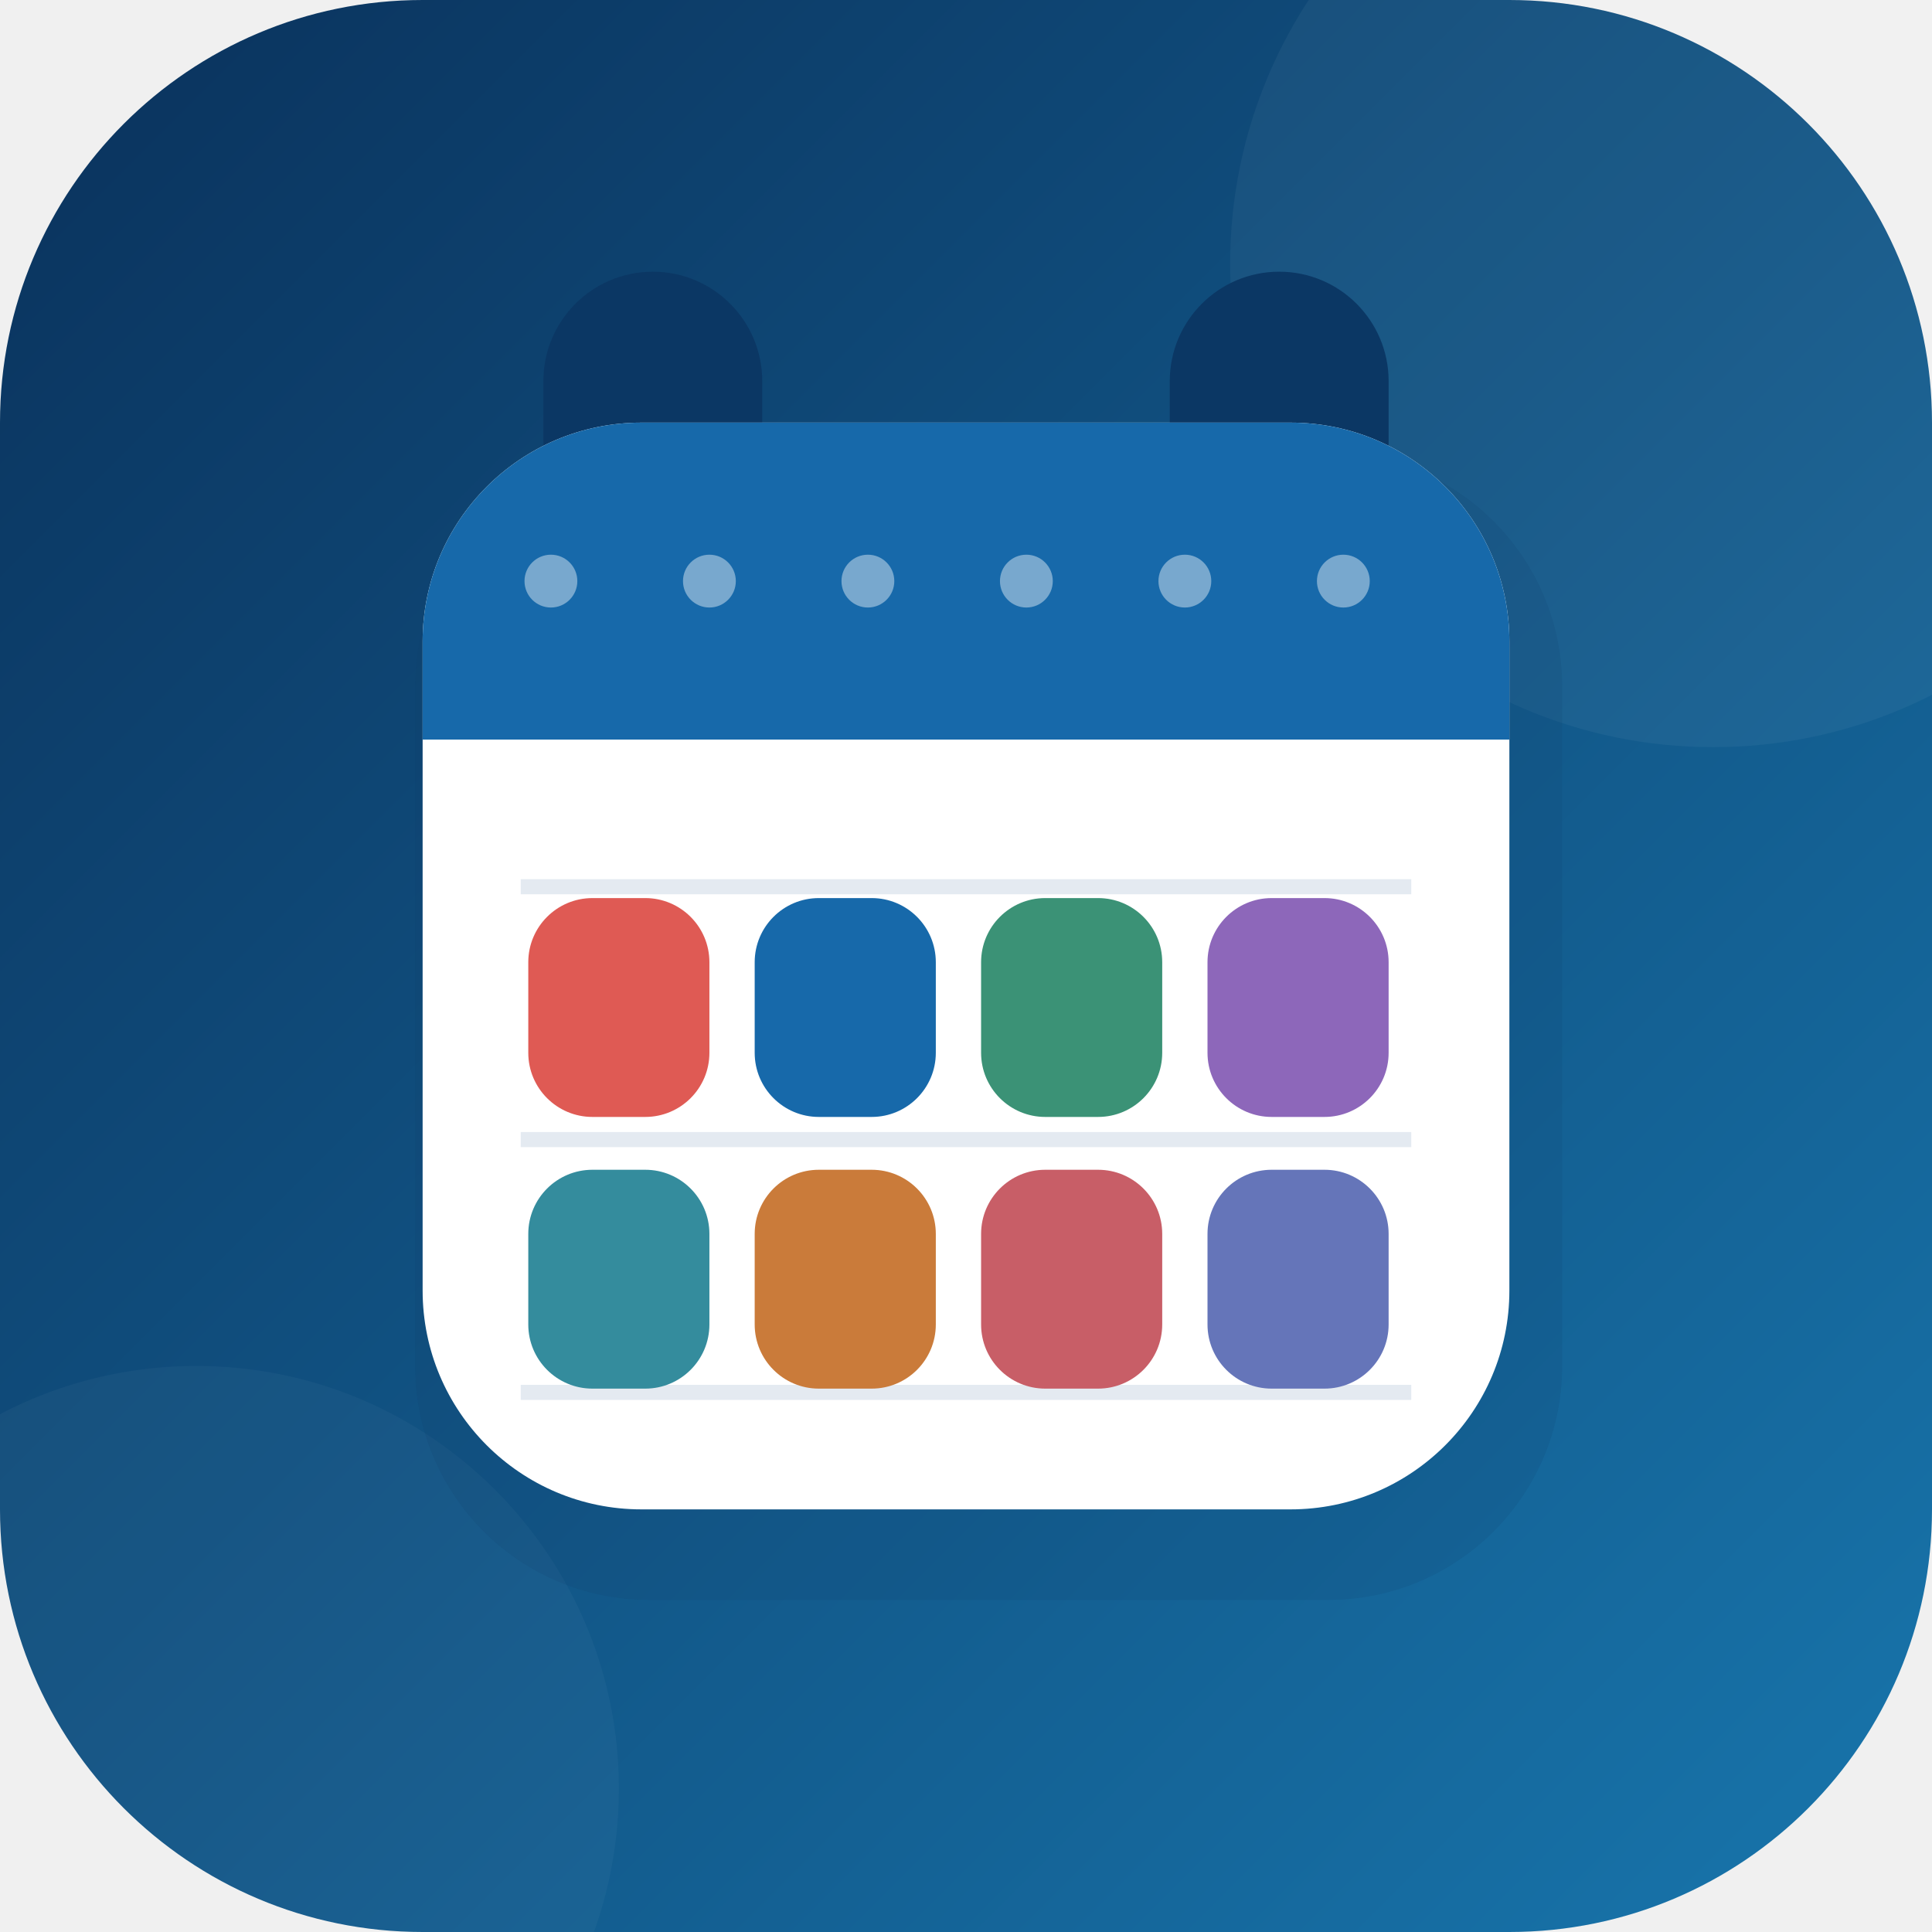
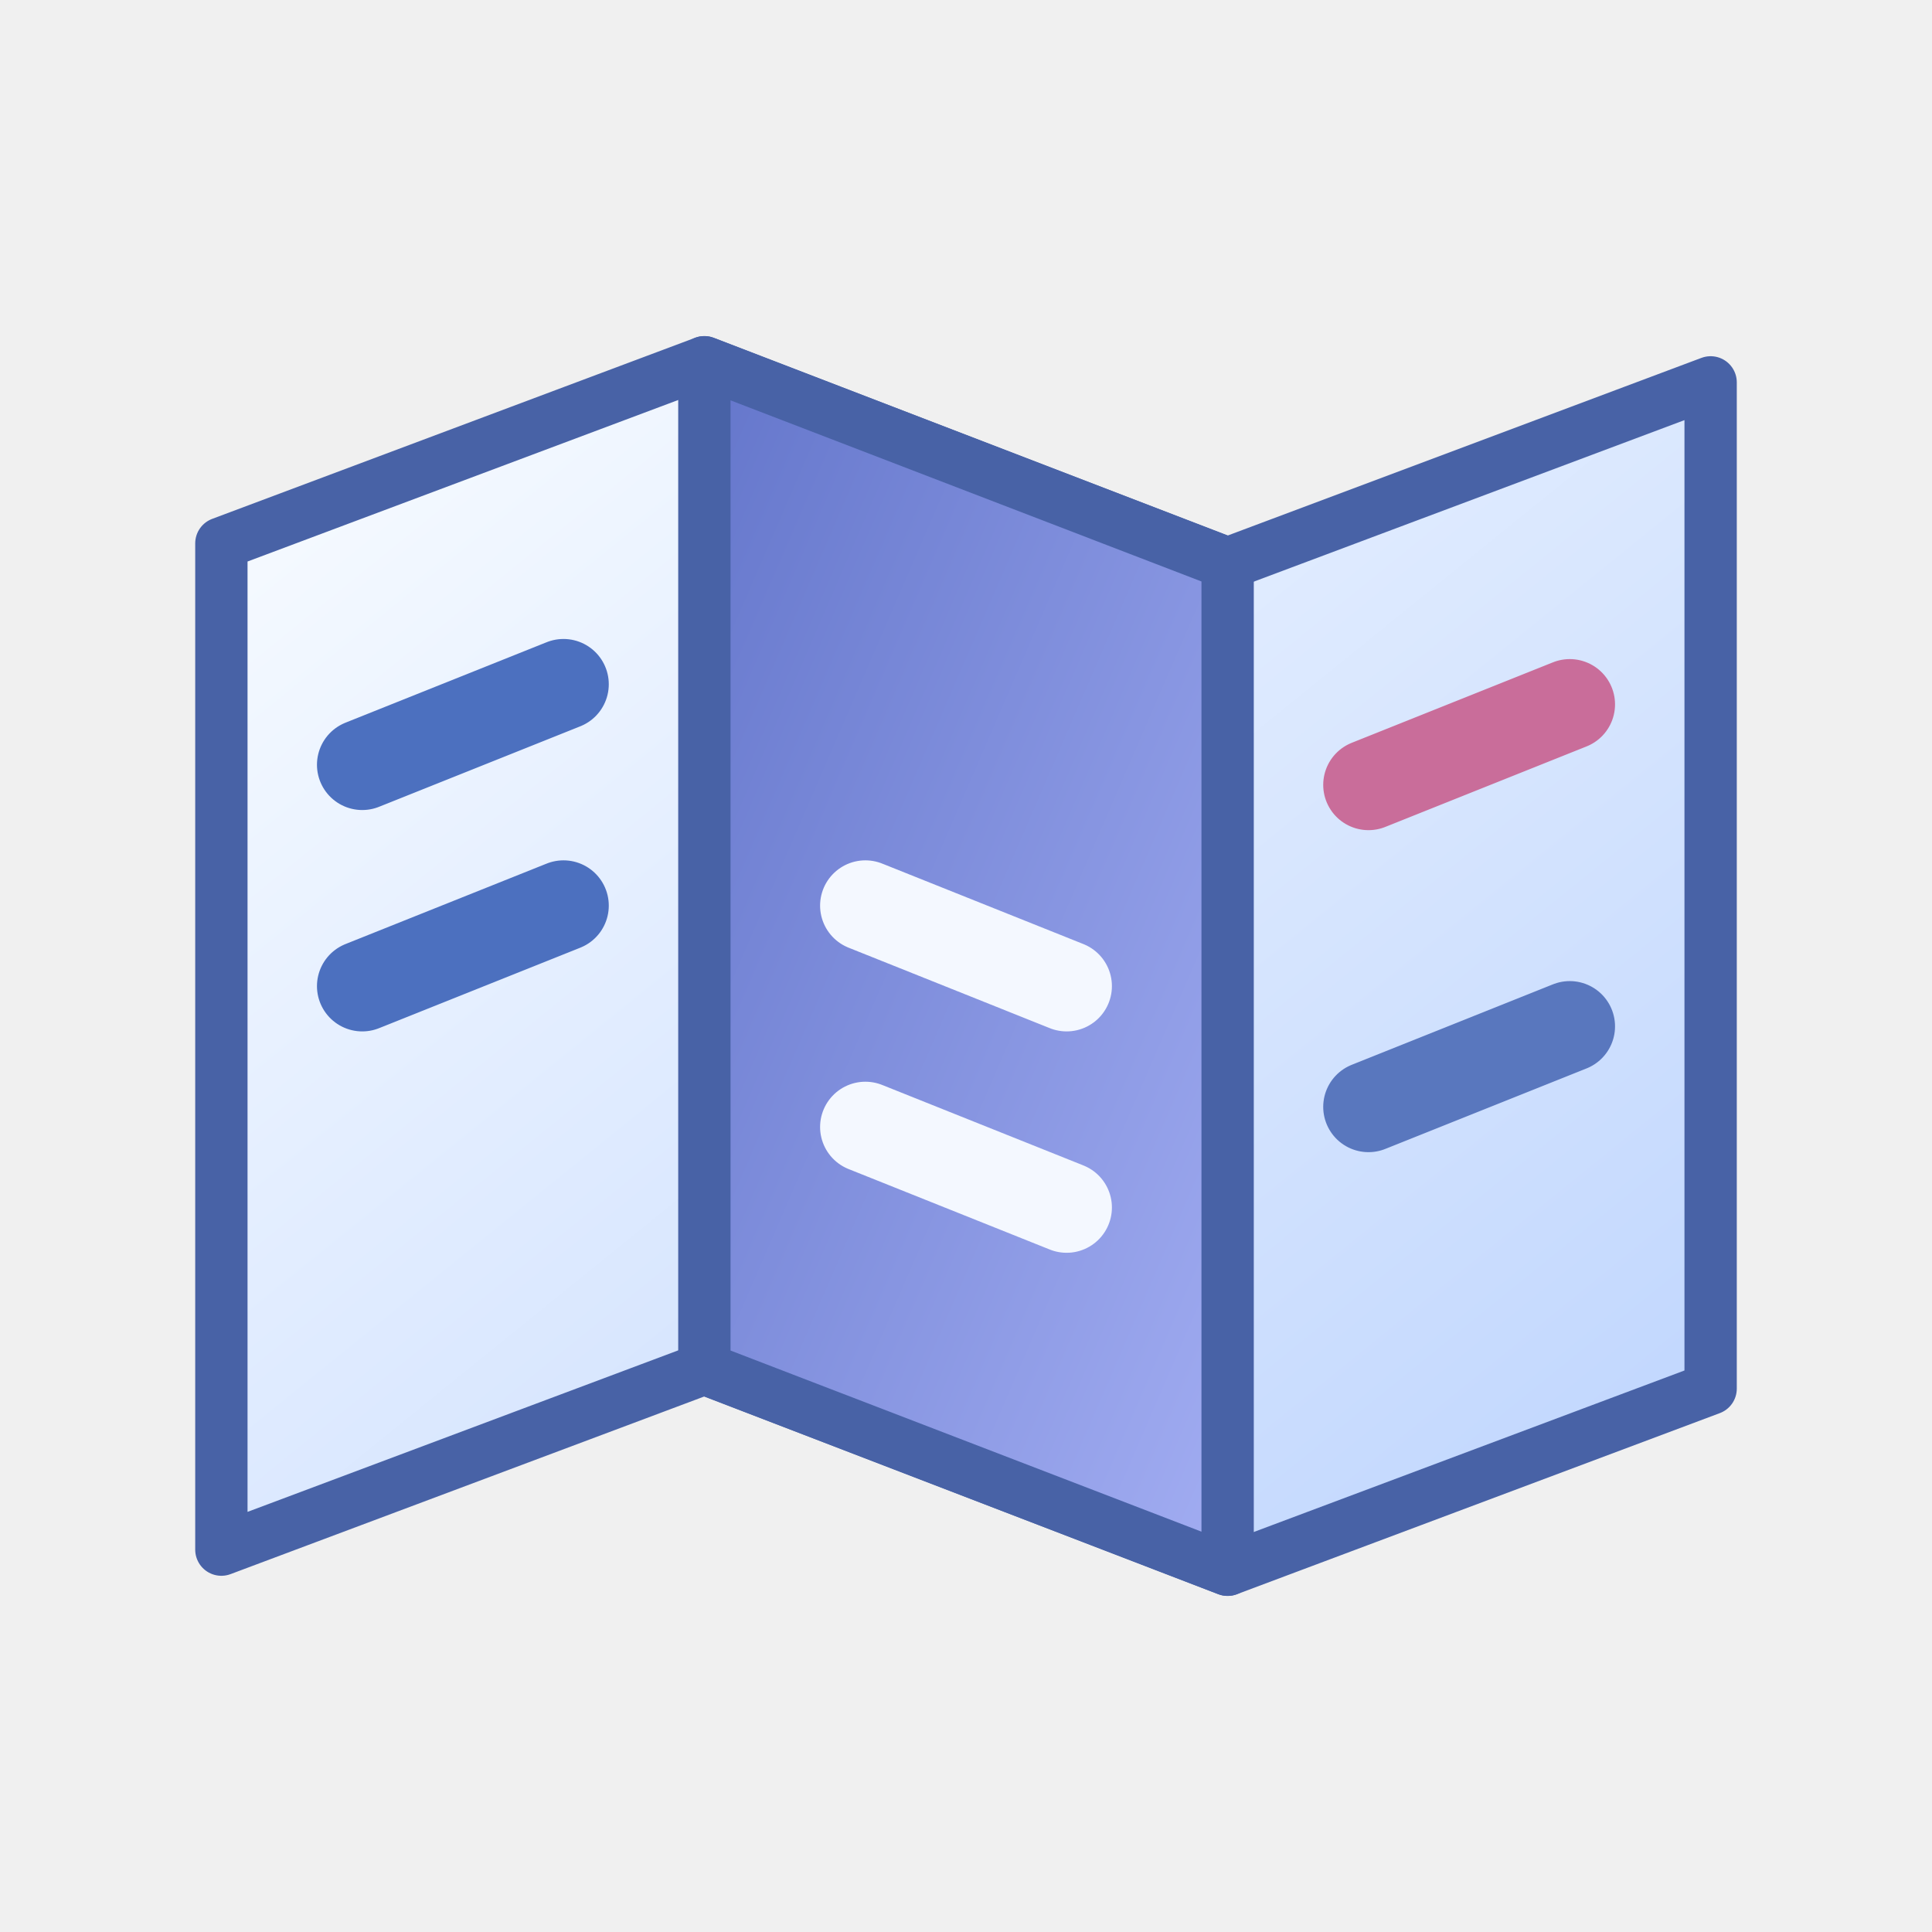
- <svg xmlns="http://www.w3.org/2000/svg" viewBox="0 0 512 512">
+ <svg xmlns="http://www.w3.org/2000/svg" viewBox="0 0 96 96">
  <defs>
-     <linearGradient id="bg" x1="0" y1="0" x2="1" y2="1">
-       <stop offset="0" stop-color="#0a315b" />
-       <stop offset="1" stop-color="#1876ad" />
+     <linearGradient id="day" x1="0" x2="1" y1="0" y2="1">
+       <stop stop-color="#fafdff" />
+       <stop offset="1" stop-color="#bdd4fe" />
    </linearGradient>
-     <clipPath id="card">
-       <rect x="112" y="112" width="288" height="288" rx="58" />
-     </clipPath>
+     <linearGradient id="crease" x1="0" x2="1" y1="0" y2="1">
+       <stop stop-color="#6476cb" />
+       <stop offset="1" stop-color="#a2adf2" />
+     </linearGradient>
  </defs>
-   <rect width="512" height="512" rx="112" fill="url(#bg)" />
-   <circle cx="454" cy="70" r="128" fill="#fff" opacity=".045" />
-   <circle cx="52" cy="474" r="112" fill="#fff" opacity=".035" />
-   <rect x="110" y="120" width="304" height="304" rx="62" fill="#0b3764" opacity=".14" />
-   <rect x="144" y="72" width="58" height="74" rx="29" fill="#0b3764" />
-   <rect x="310" y="72" width="58" height="74" rx="29" fill="#0b3764" />
-   <rect x="112" y="112" width="288" height="288" rx="58" fill="#fff" />
-   <g clip-path="url(#card)">
-     <rect x="112" y="112" width="288" height="84" fill="#1769aa" />
-     <g fill="#fff" opacity=".42">
-       <circle cx="146" cy="154" r="7" />
-       <circle cx="188" cy="154" r="7" />
-       <circle cx="230" cy="154" r="7" />
-       <circle cx="272" cy="154" r="7" />
-       <circle cx="314" cy="154" r="7" />
-       <circle cx="356" cy="154" r="7" />
-     </g>
-     <g stroke="#e4eaf1" stroke-width="4">
-       <line x1="138" y1="235" x2="374" y2="235" />
-       <line x1="138" y1="302" x2="374" y2="302" />
-       <line x1="138" y1="369" x2="374" y2="369" />
-     </g>
-     <g>
-       <rect x="140" y="238" width="48" height="58" rx="17" fill="#df5a54" />
-       <rect x="200" y="238" width="48" height="58" rx="17" fill="#1769aa" />
-       <rect x="260" y="238" width="48" height="58" rx="17" fill="#3b9276" />
-       <rect x="320" y="238" width="48" height="58" rx="17" fill="#8d67ba" />
-       <rect x="140" y="310" width="48" height="58" rx="17" fill="#348c9d" />
-       <rect x="200" y="310" width="48" height="58" rx="17" fill="#ca7b3a" />
-       <rect x="260" y="310" width="48" height="58" rx="17" fill="#c85e67" />
-       <rect x="320" y="310" width="48" height="58" rx="17" fill="#6575b9" />
-     </g>
+   <g stroke="#4862a6" stroke-width="2.6" stroke-linejoin="round">
+     <path d="m11 27 24-9 26 10 24-9v50l-24 9-26-10-24 9Z" fill="url(#day)" />
+     <path d="m35 18 26 10v50L35 68Z" fill="url(#crease)" />
+   </g>
+   <g fill="none" stroke-linecap="round" stroke-width="4.5">
+     <path d="m18 38 10-4m-10 15 10-4" stroke="#4c70bf" />
+     <path d="m43 45 10 4m-10 7 10 4" stroke="#f4f8ff" />
+     <path d="m68 39 10-4" stroke="#c96d9a" />
+     <path d="m68 55 10-4" stroke="#5977be" />
  </g>
</svg>
